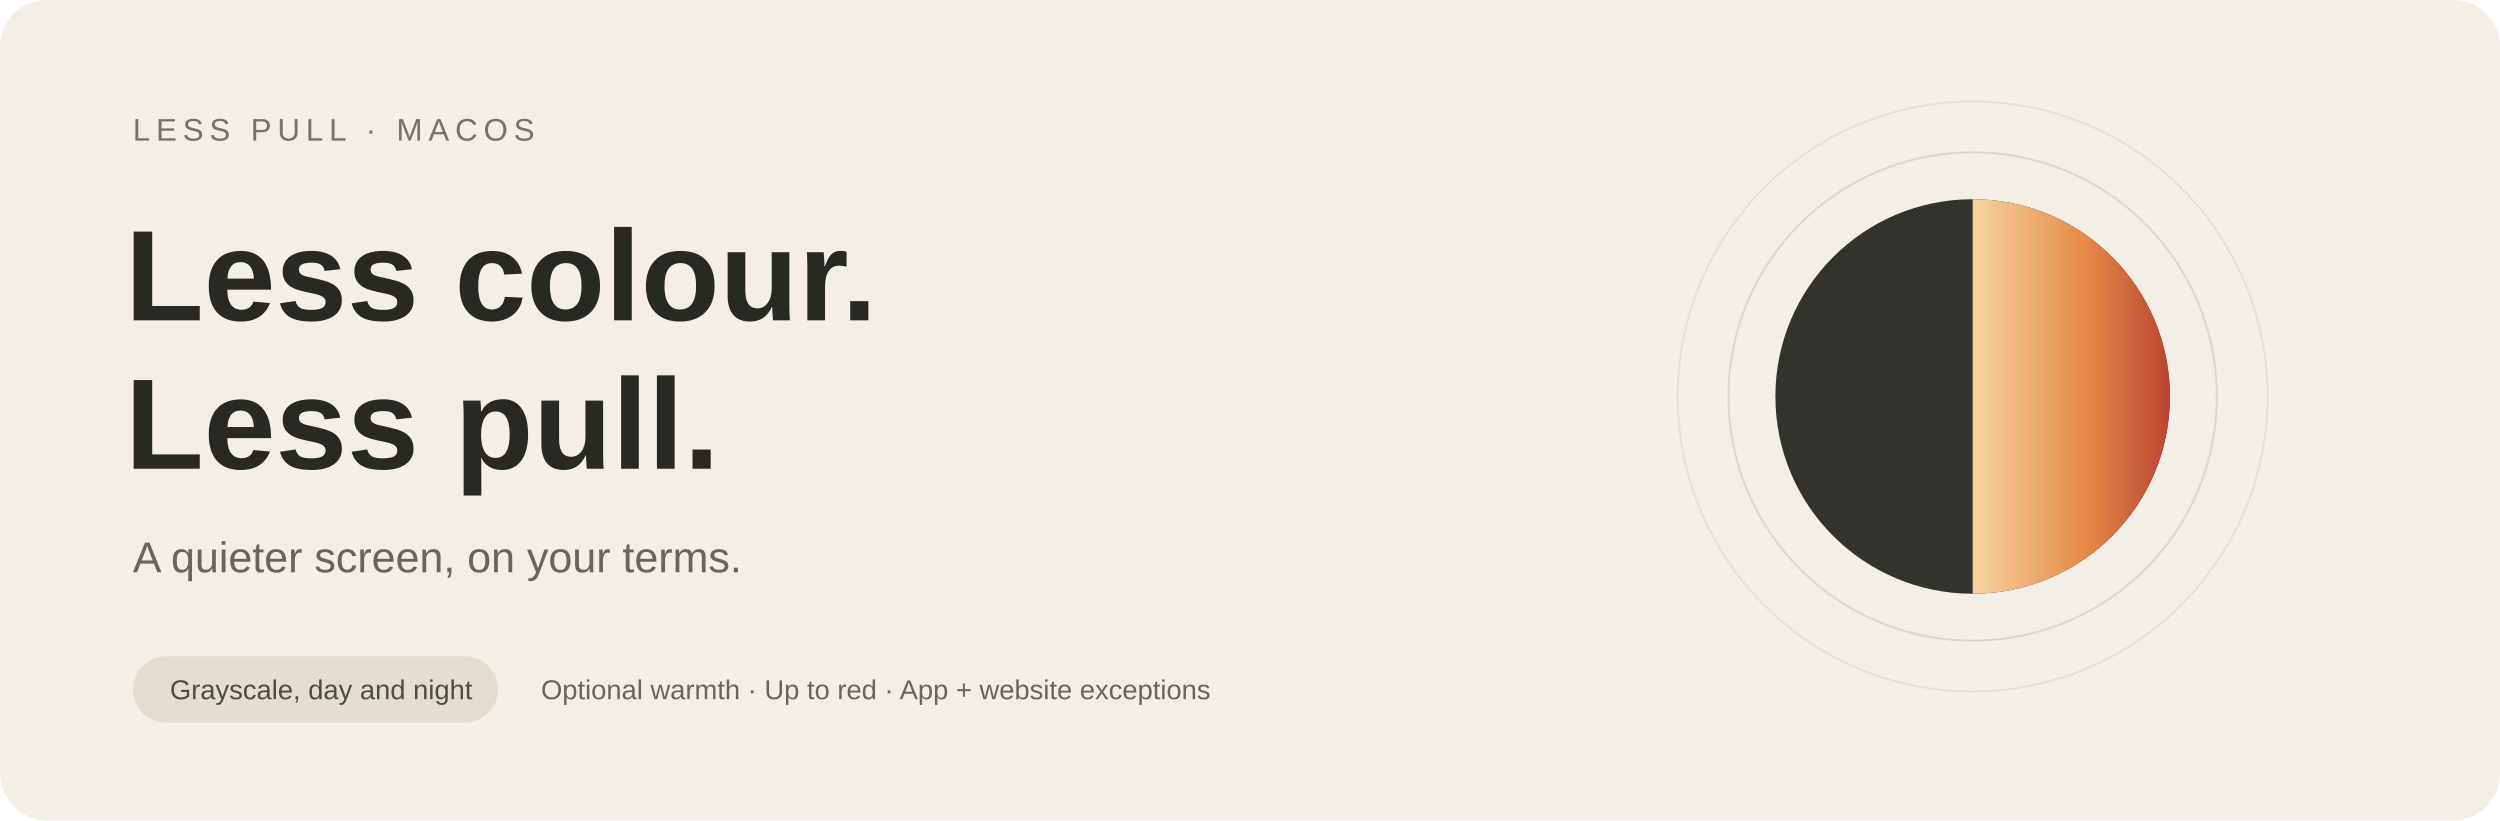
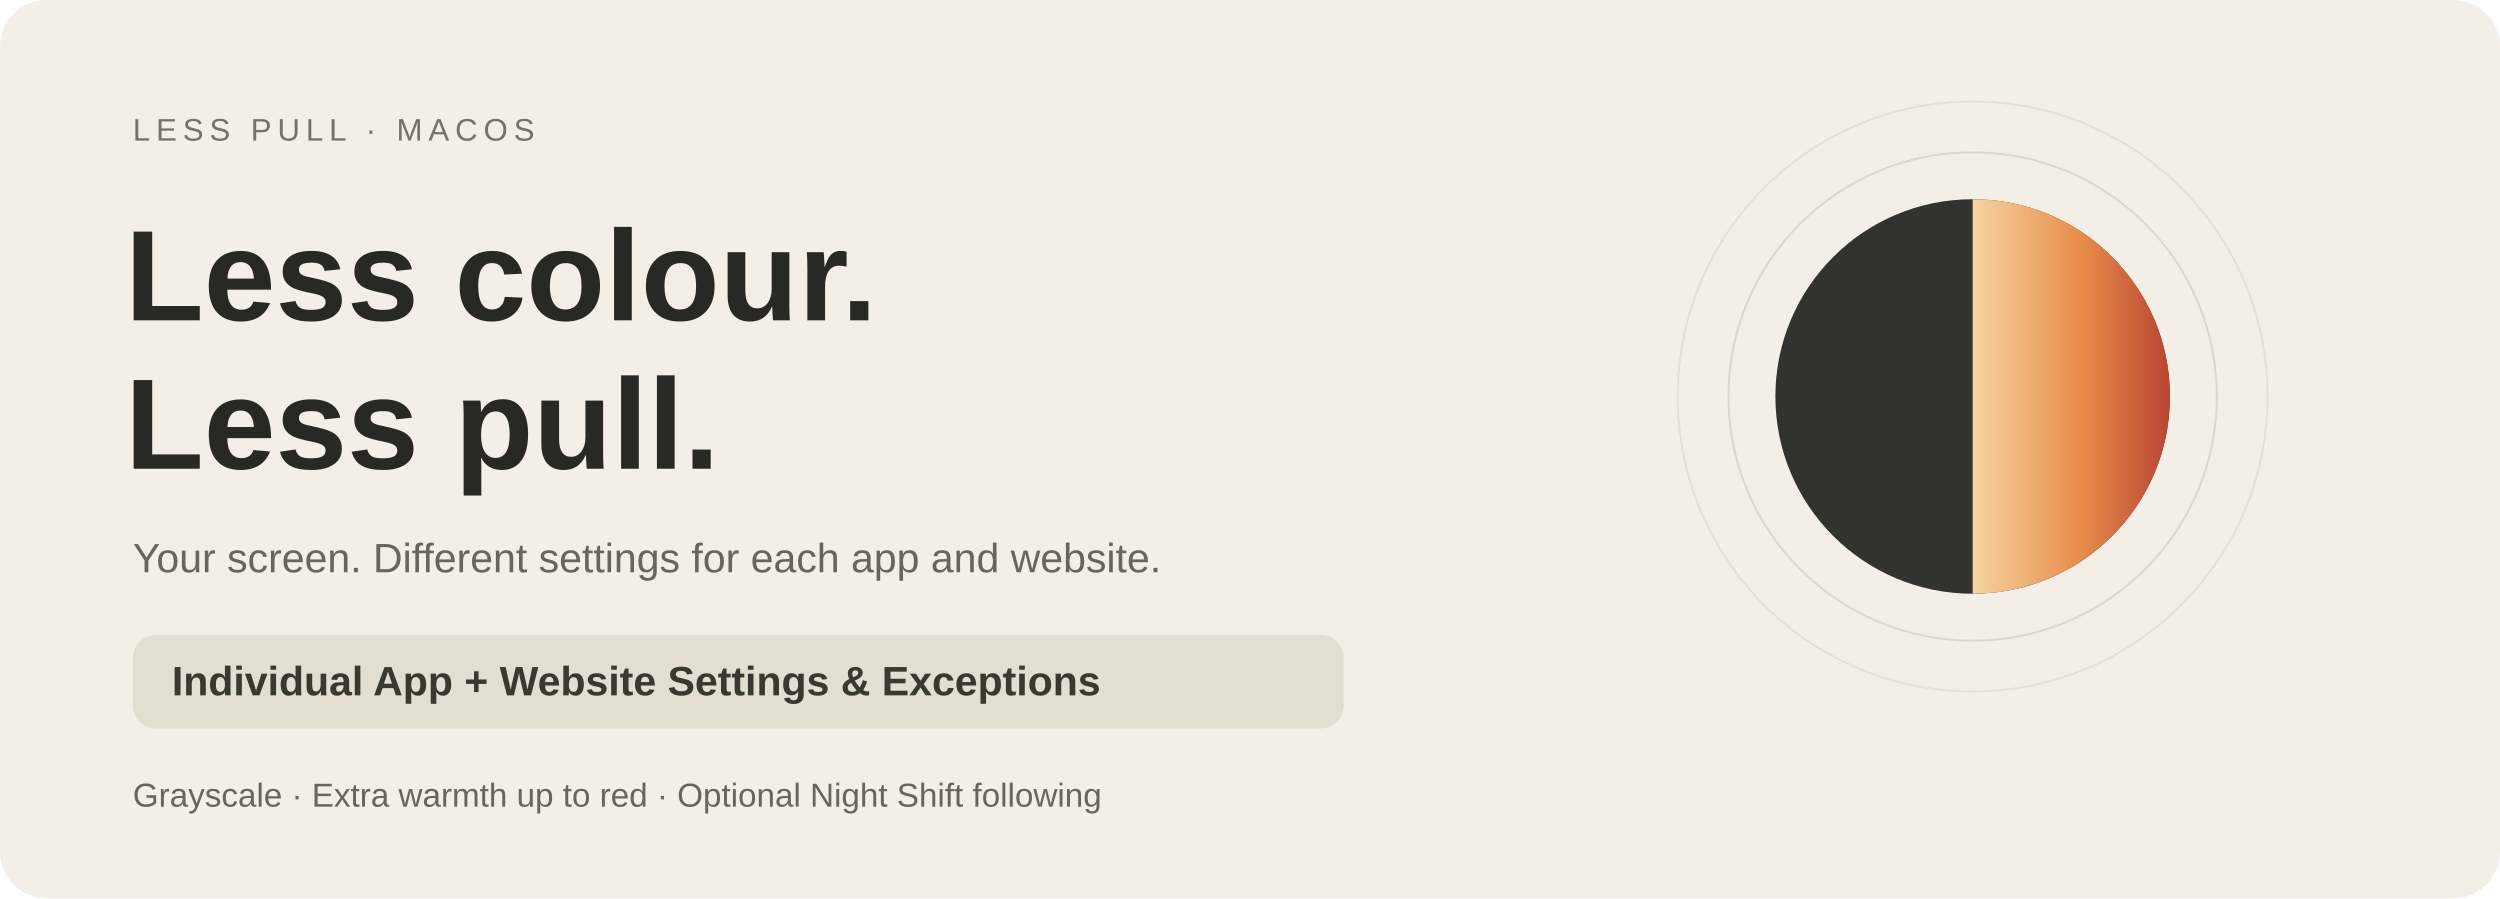
- <svg xmlns="http://www.w3.org/2000/svg" width="1280" height="420" viewBox="0 0 1280 420">
+ <svg xmlns="http://www.w3.org/2000/svg" width="1280" height="460" viewBox="0 0 1280 460">
  <style>text{font-family:-apple-system,BlinkMacSystemFont,Segoe UI,Arial,sans-serif}</style>
  <defs>
    <linearGradient id="warm">
      <stop stop-color="#f5d4a0" />
      <stop offset=".55" stop-color="#e78c49" />
      <stop offset="1" stop-color="#b94332" />
    </linearGradient>
    <clipPath id="circle">
      <circle cx="1010" cy="203" r="101" />
    </clipPath>
  </defs>
-   <rect width="1280" height="420" rx="24" fill="#f3efe7" />
+   <rect width="1280" height="460" rx="24" fill="#f3efe7" />
  <text x="68" y="72" fill="#777269" font-size="16" letter-spacing="3">LESS PULL · MACOS</text>
  <text x="64" y="164" fill="#292923" font-size="66" font-weight="600">Less colour.</text>
  <text x="64" y="240" fill="#292923" font-size="66" font-weight="600">Less pull.</text>
-   <text x="68" y="293" fill="#68655d" font-size="22">A quieter screen, on your terms.</text>
-   <rect x="68" y="336" width="187" height="34" rx="17" fill="#e4ded2" />
-   <text x="87" y="358" fill="#4e4b44" font-size="14">Grayscale, day and night</text>
-   <text x="277" y="358" fill="#68655d" font-size="14">Optional warmth · Up to red · App + website exceptions</text>
+   <text x="68" y="293" fill="#68655d" font-size="21">Your screen. Different settings for each app and website.</text>
+   <rect x="68" y="325" width="620" height="48" rx="12" fill="#e4ded2" />
+   <text x="88" y="356" fill="#393831" font-size="21" font-weight="600">Individual App + Website Settings &amp; Exceptions</text>
+   <text x="68" y="413" fill="#68655d" font-size="17">Grayscale · Extra warmth up to red · Optional Night Shift following</text>
  <circle cx="1010" cy="203" r="101" fill="#33332d" />
  <rect x="1010" y="101" width="102" height="204" fill="url(#warm)" clip-path="url(#circle)" />
  <circle cx="1010" cy="203" r="125" fill="none" stroke="#ddd6ca" stroke-width="1" />
  <circle cx="1010" cy="203" r="151" fill="none" stroke="#e6dfd4" stroke-width="1" />
</svg>
